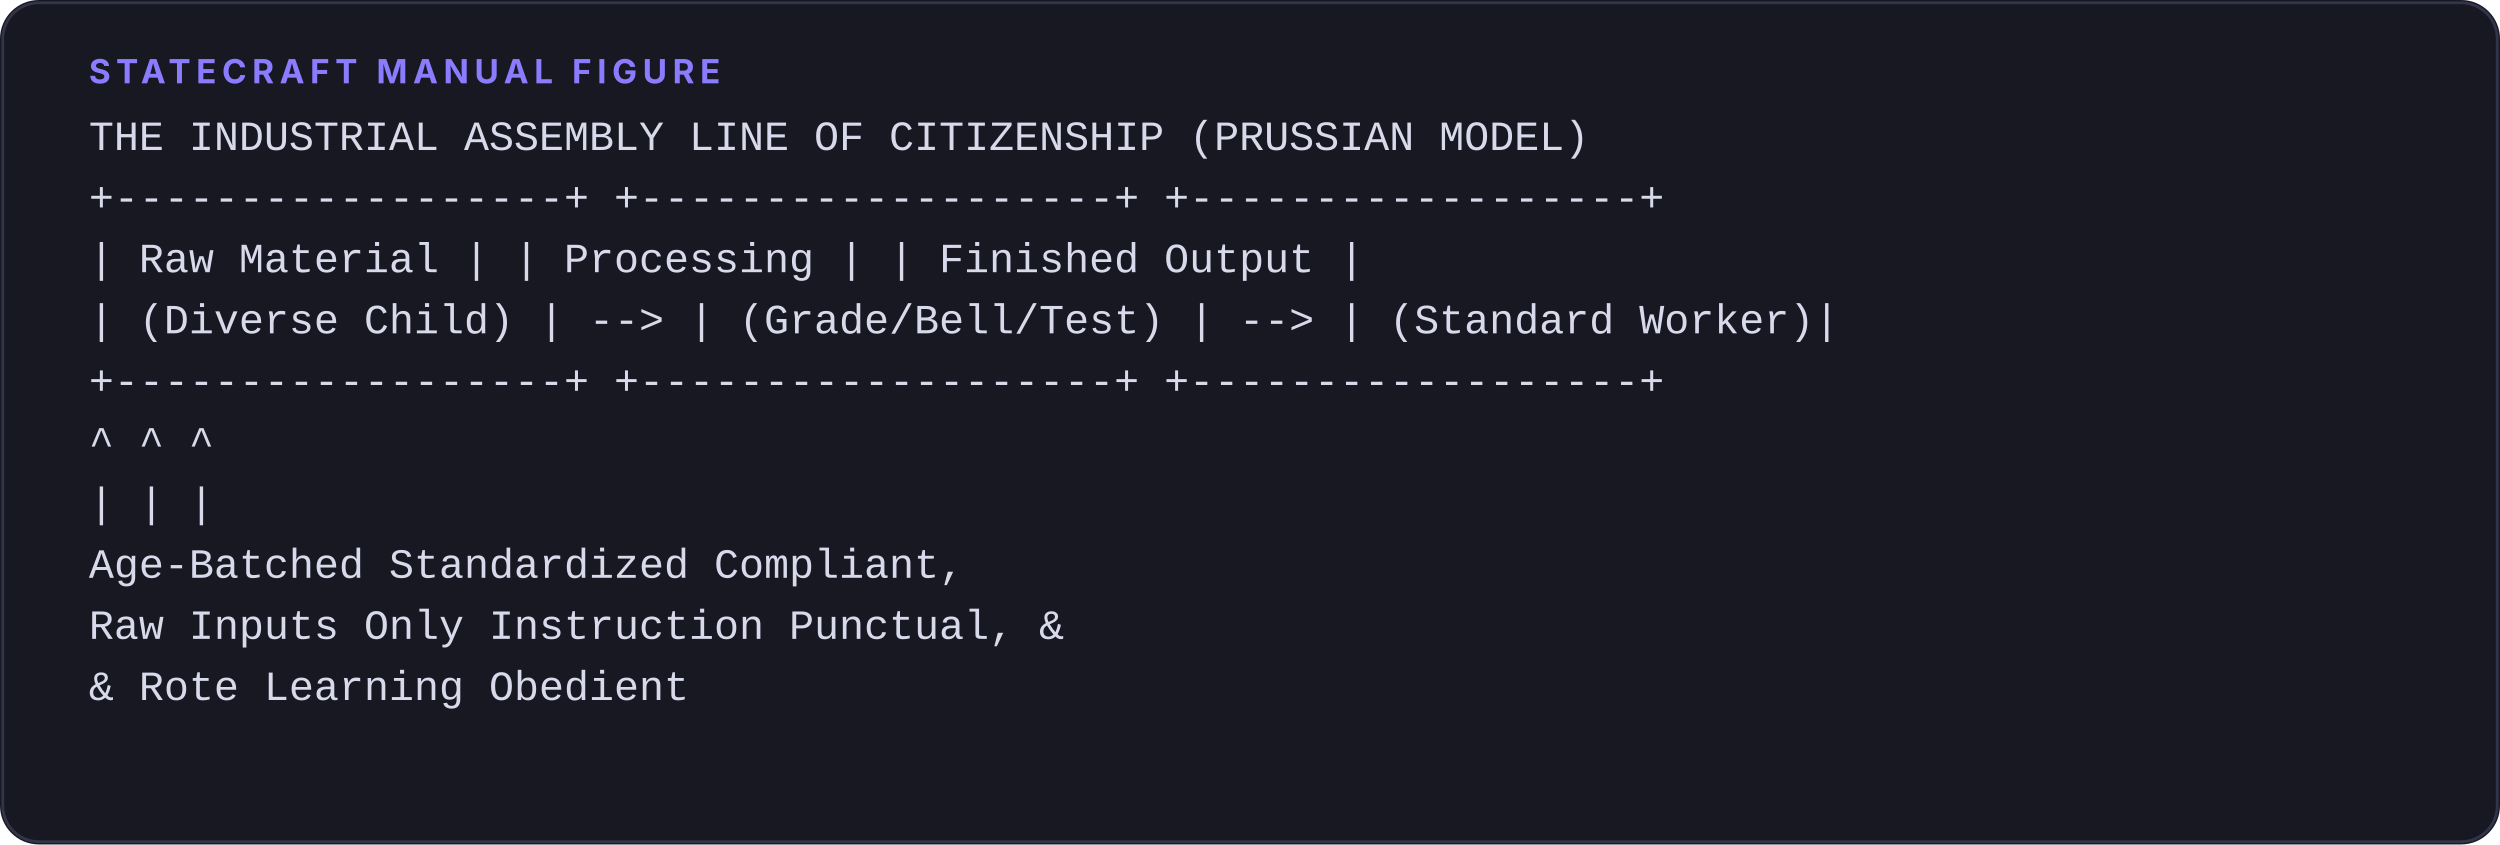
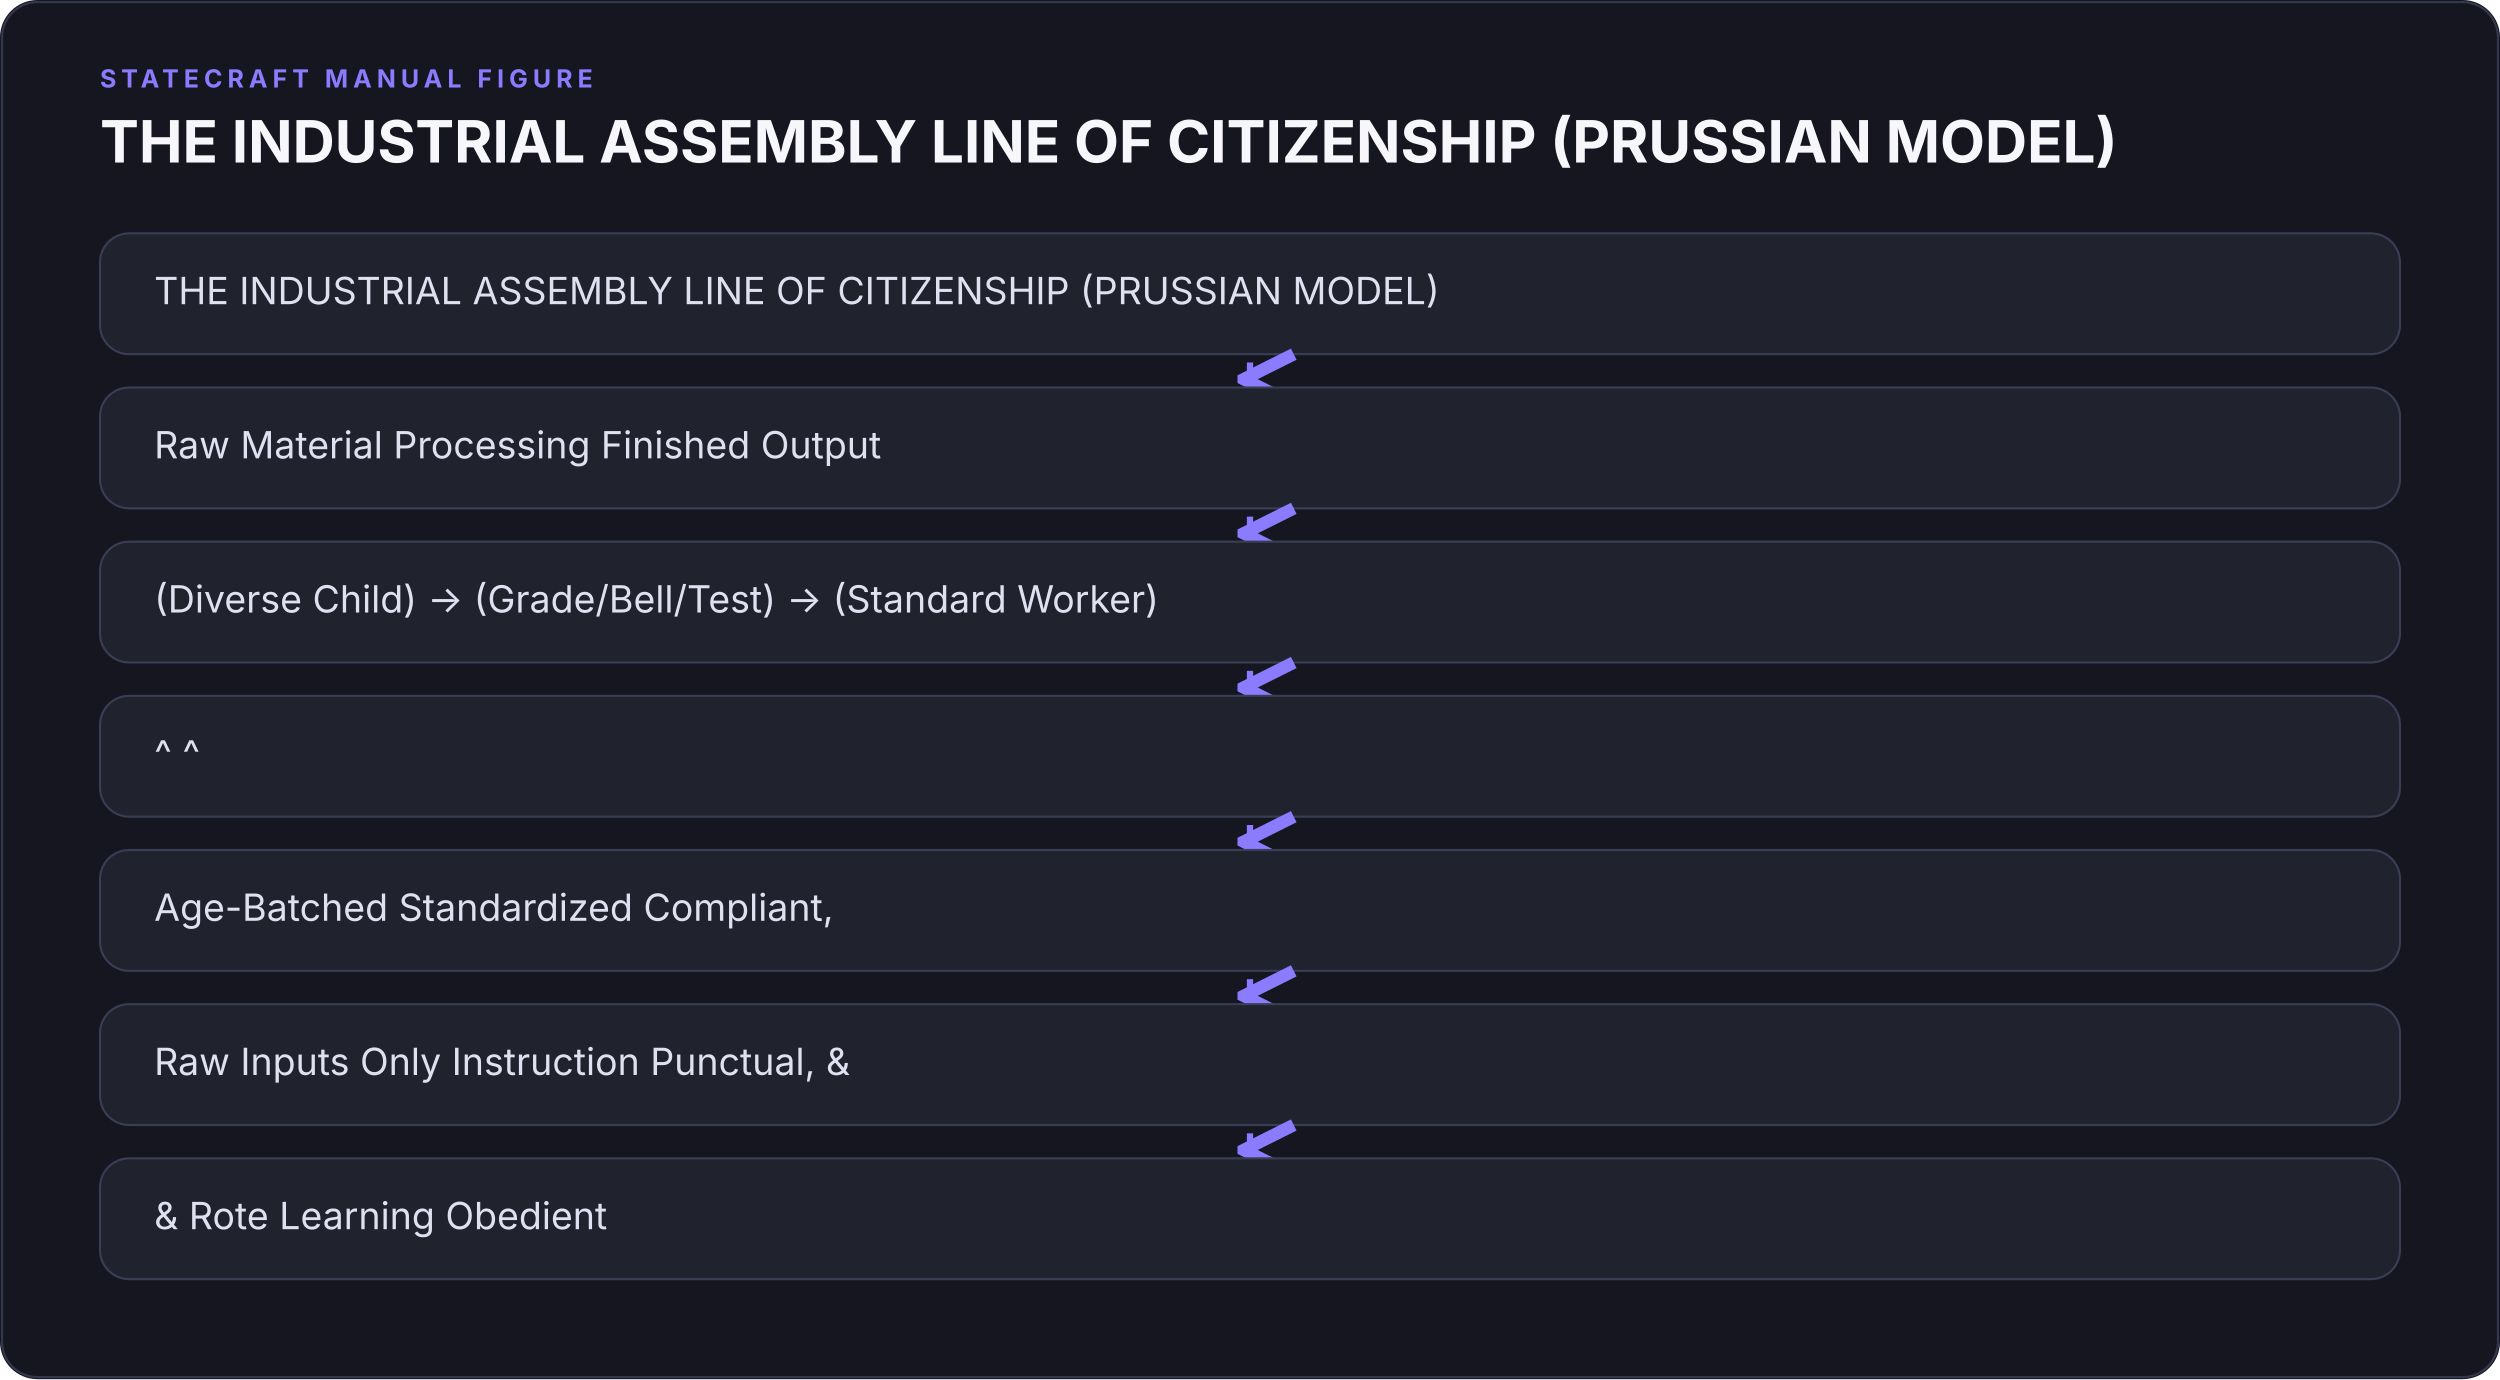
- <svg xmlns="http://www.w3.org/2000/svg" width="900" height="304" viewBox="0 0 900 304" role="img" aria-labelledby="title desc">
-   <rect width="900" height="304" rx="14" fill="#171821" />
-   <rect x="1" y="1" width="898" height="302" rx="13" fill="none" stroke="#32354a" />
-   <text x="32" y="30" class="label">STATECRAFT MANUAL FIGURE</text>
-   <text x="32" y="54" class="line">THE INDUSTRIAL ASSEMBLY LINE OF CITIZENSHIP (PRUSSIAN MODEL)</text>
-   <text x="32" y="76" class="line">+------------------+     +-------------------+     +------------------+</text>
-   <text x="32" y="98" class="line">|   Raw Material   |     |    Processing     |     |  Finished Output |</text>
-   <text x="32" y="120" class="line">| (Diverse Child)  | --&gt; | (Grade/Bell/Test) | --&gt; | (Standard Worker)|</text>
-   <text x="32" y="142" class="line">+------------------+     +-------------------+     +------------------+</text>
-   <text x="32" y="164" class="line">          ^                        ^                         ^</text>
-   <text x="32" y="186" class="line">          |                        |                         |</text>
-   <text x="32" y="208" class="line">      Age-Batched             Standardized               Compliant,</text>
-   <text x="32" y="230" class="line">    Raw Inputs Only           Instruction               Punctual, &amp;</text>
-   <text x="32" y="252" class="line">                            &amp; Rote Learning              Obedient</text>
-   <style>.label{font:700 12px ui-sans-serif,system-ui,-apple-system,BlinkMacSystemFont,'Segoe UI',sans-serif;letter-spacing:2px;fill:#8b7cff}.line{font:15px ui-monospace,SFMono-Regular,Menlo,Consolas,'Liberation Mono',monospace;fill:#d8d9ea}</style>
+ <svg xmlns="http://www.w3.org/2000/svg" width="1200" height="662" viewBox="0 0 1200 662" role="img" aria-labelledby="title desc">
+   <rect width="1200" height="662" rx="18" fill="#151620" />
+   <rect x="1" y="1" width="1198" height="660" rx="17" fill="none" stroke="#34384f" />
+   <text x="48" y="42" class="eyebrow">STATECRAFT MANUAL FIGURE</text>
+   <text x="48" y="78" class="heading">THE INDUSTRIAL ASSEMBLY LINE OF CITIZENSHIP (PRUSSIAN MODEL)</text>
+   <rect x="48" y="112" width="1104" height="58" rx="14" class="card" />
+   <text x="74" y="146" class="body">THE INDUSTRIAL ASSEMBLY LINE OF CITIZENSHIP (PRUSSIAN MODEL)</text>
+   <path d="M600 174 v8" class="arrow" />
+   <rect x="48" y="186" width="1104" height="58" rx="14" class="card" />
+   <text x="74" y="220" class="body">Raw Material Processing Finished Output</text>
+   <path d="M600 248 v8" class="arrow" />
+   <rect x="48" y="260" width="1104" height="58" rx="14" class="card" />
+   <text x="74" y="294" class="body">(Diverse Child) → (Grade/Bell/Test) → (Standard Worker)</text>
+   <path d="M600 322 v8" class="arrow" />
+   <rect x="48" y="334" width="1104" height="58" rx="14" class="card" />
+   <text x="74" y="368" class="body">^ ^</text>
+   <path d="M600 396 v8" class="arrow" />
+   <rect x="48" y="408" width="1104" height="58" rx="14" class="card" />
+   <text x="74" y="442" class="body">Age-Batched Standardized Compliant,</text>
+   <path d="M600 470 v8" class="arrow" />
+   <rect x="48" y="482" width="1104" height="58" rx="14" class="card" />
+   <text x="74" y="516" class="body">Raw Inputs Only Instruction Punctual, &amp;</text>
+   <path d="M600 544 v8" class="arrow" />
+   <rect x="48" y="556" width="1104" height="58" rx="14" class="card" />
+   <text x="74" y="590" class="body">&amp; Rote Learning Obedient</text>
+   <style>
+     .eyebrow{font:700 12px ui-sans-serif,system-ui,-apple-system,BlinkMacSystemFont,'Segoe UI',sans-serif;letter-spacing:2.4px;fill:#8b7cff}.heading{font:700 28px ui-sans-serif,system-ui,-apple-system,BlinkMacSystemFont,'Segoe UI',sans-serif;fill:#f6f6fb}.card{fill:#20222e;stroke:#3a3e55}.body{font:18px ui-sans-serif,system-ui,-apple-system,BlinkMacSystemFont,'Segoe UI',sans-serif;fill:#dfe1f1}.arrow{stroke:#8b7cff;stroke-width:3;marker-end:url(#arrow)}
+   </style>
+   <defs>
+     <marker id="arrow" markerWidth="10" markerHeight="10" refX="5" refY="8" orient="auto">
+       <path d="M1,1 L5,9 L9,1" fill="none" stroke="#8b7cff" stroke-width="2" />
+     </marker>
+   </defs>
</svg>
